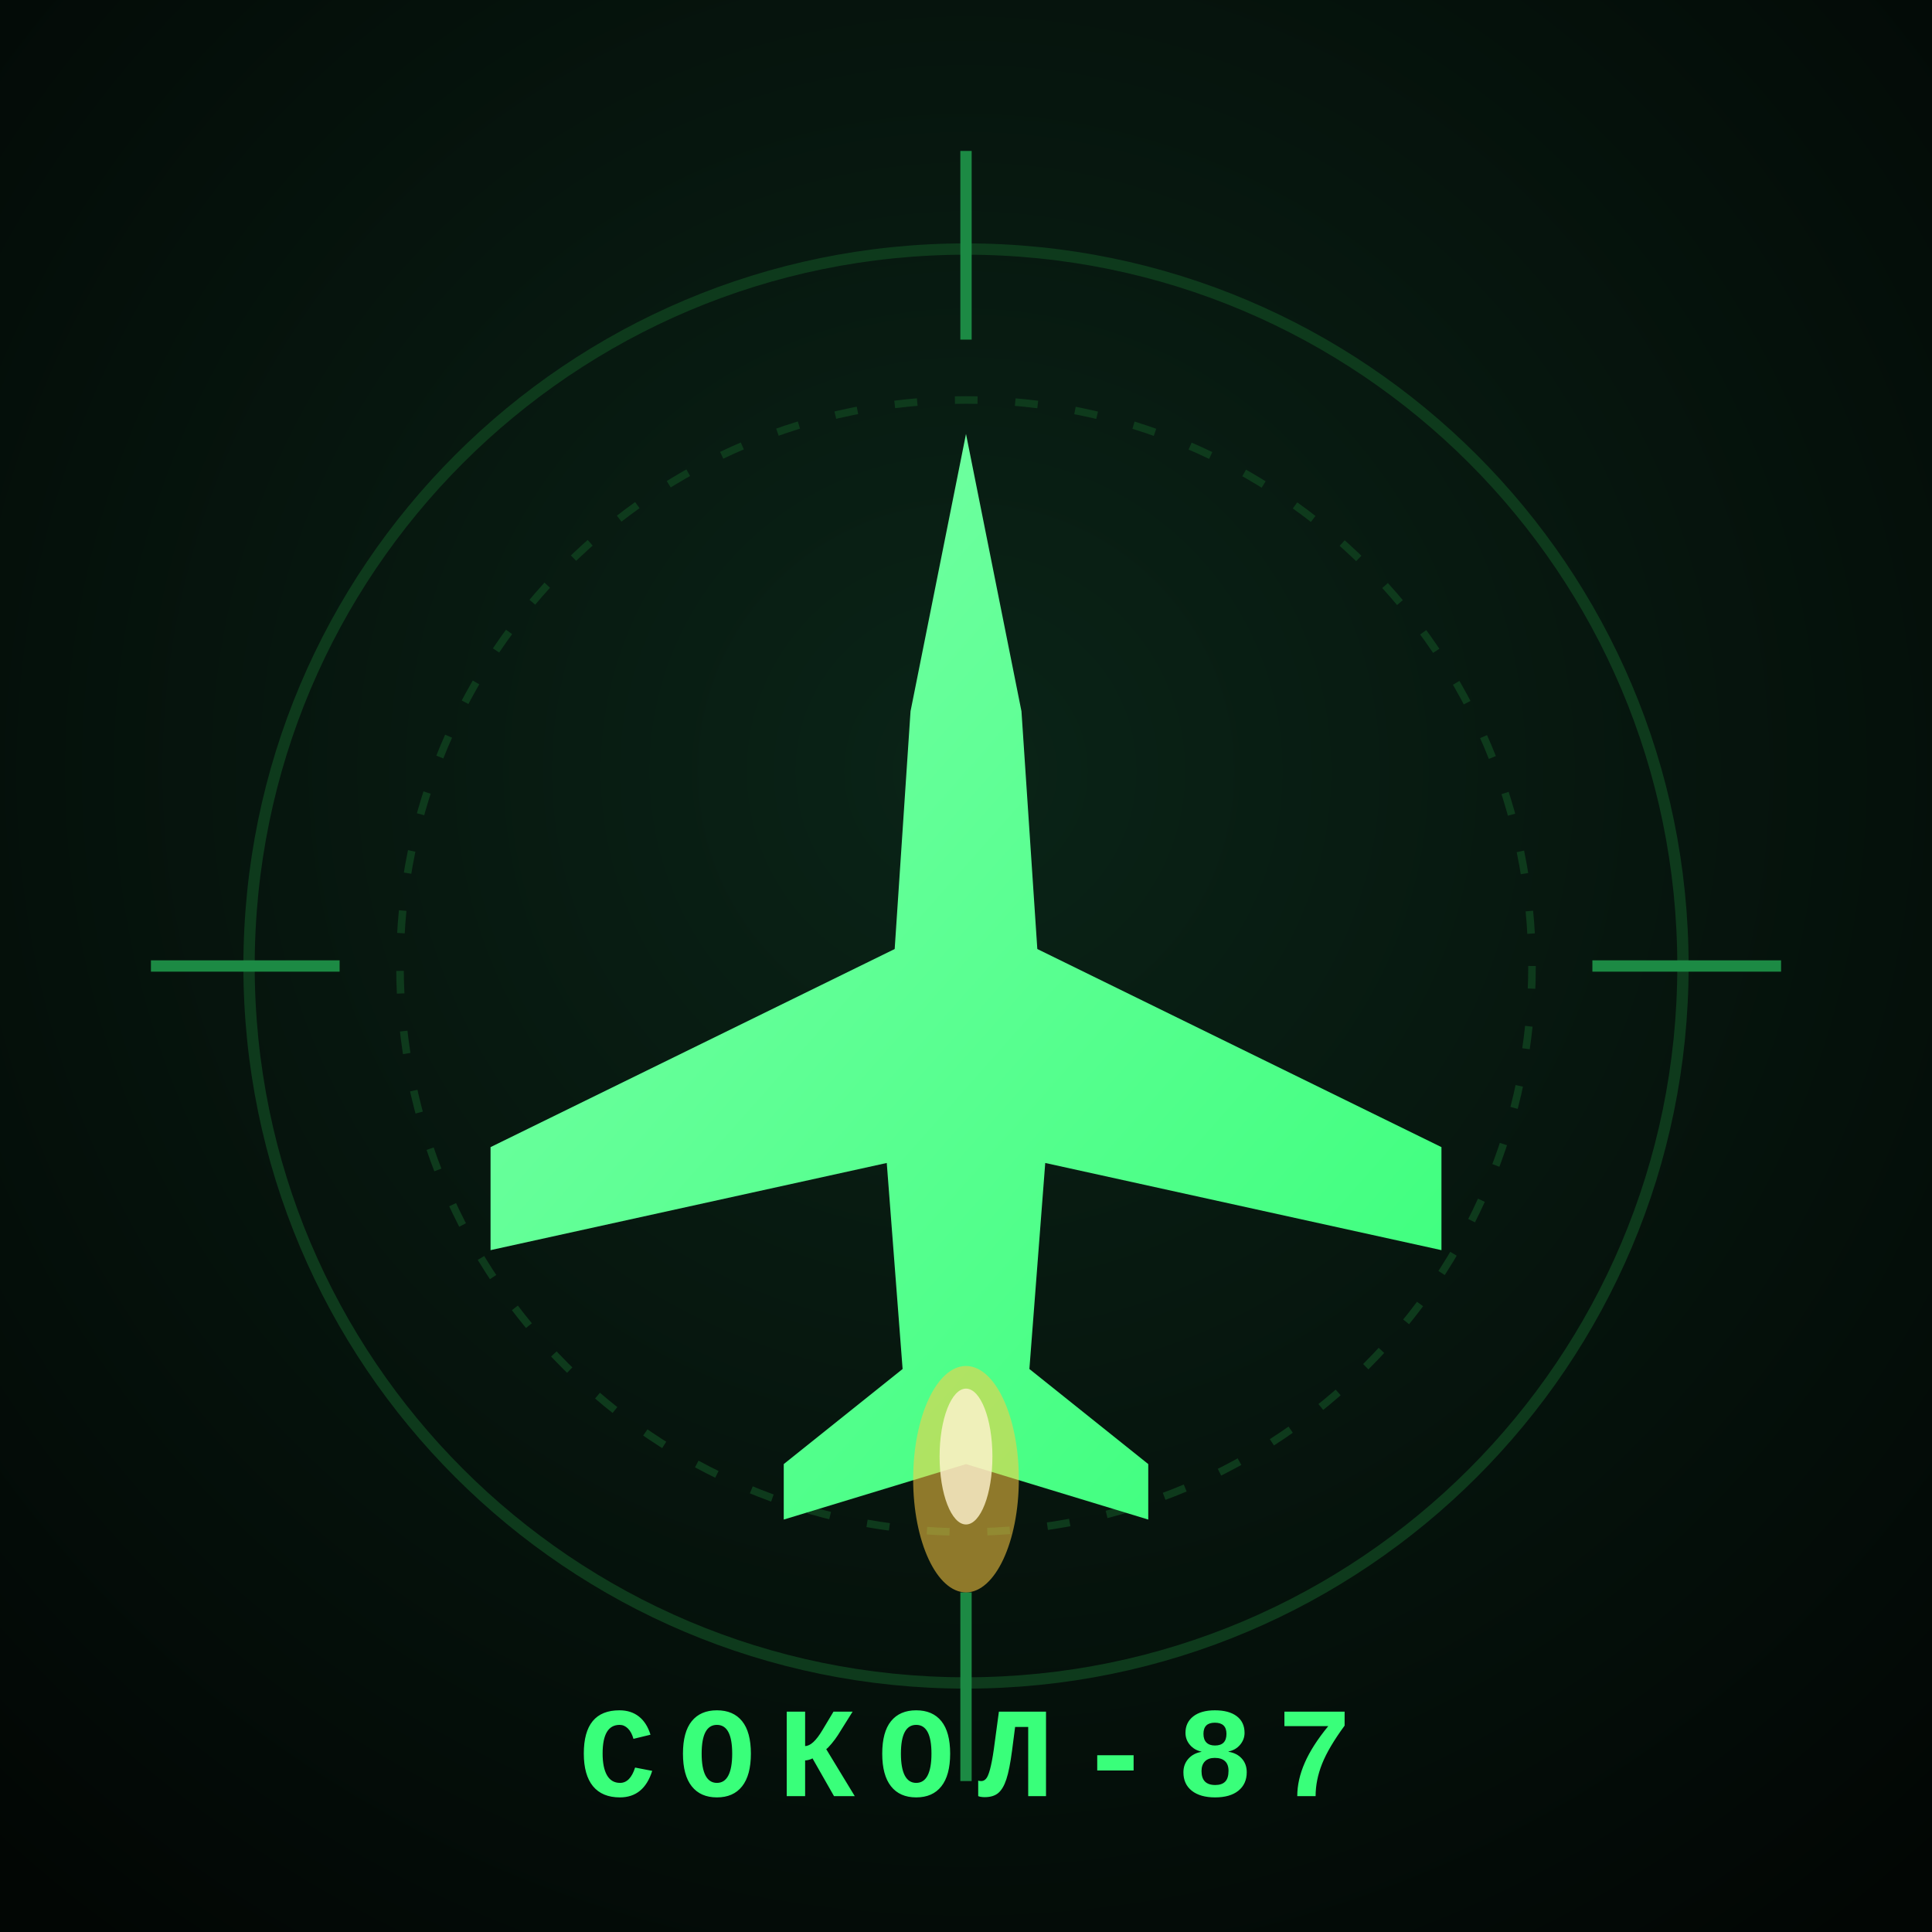
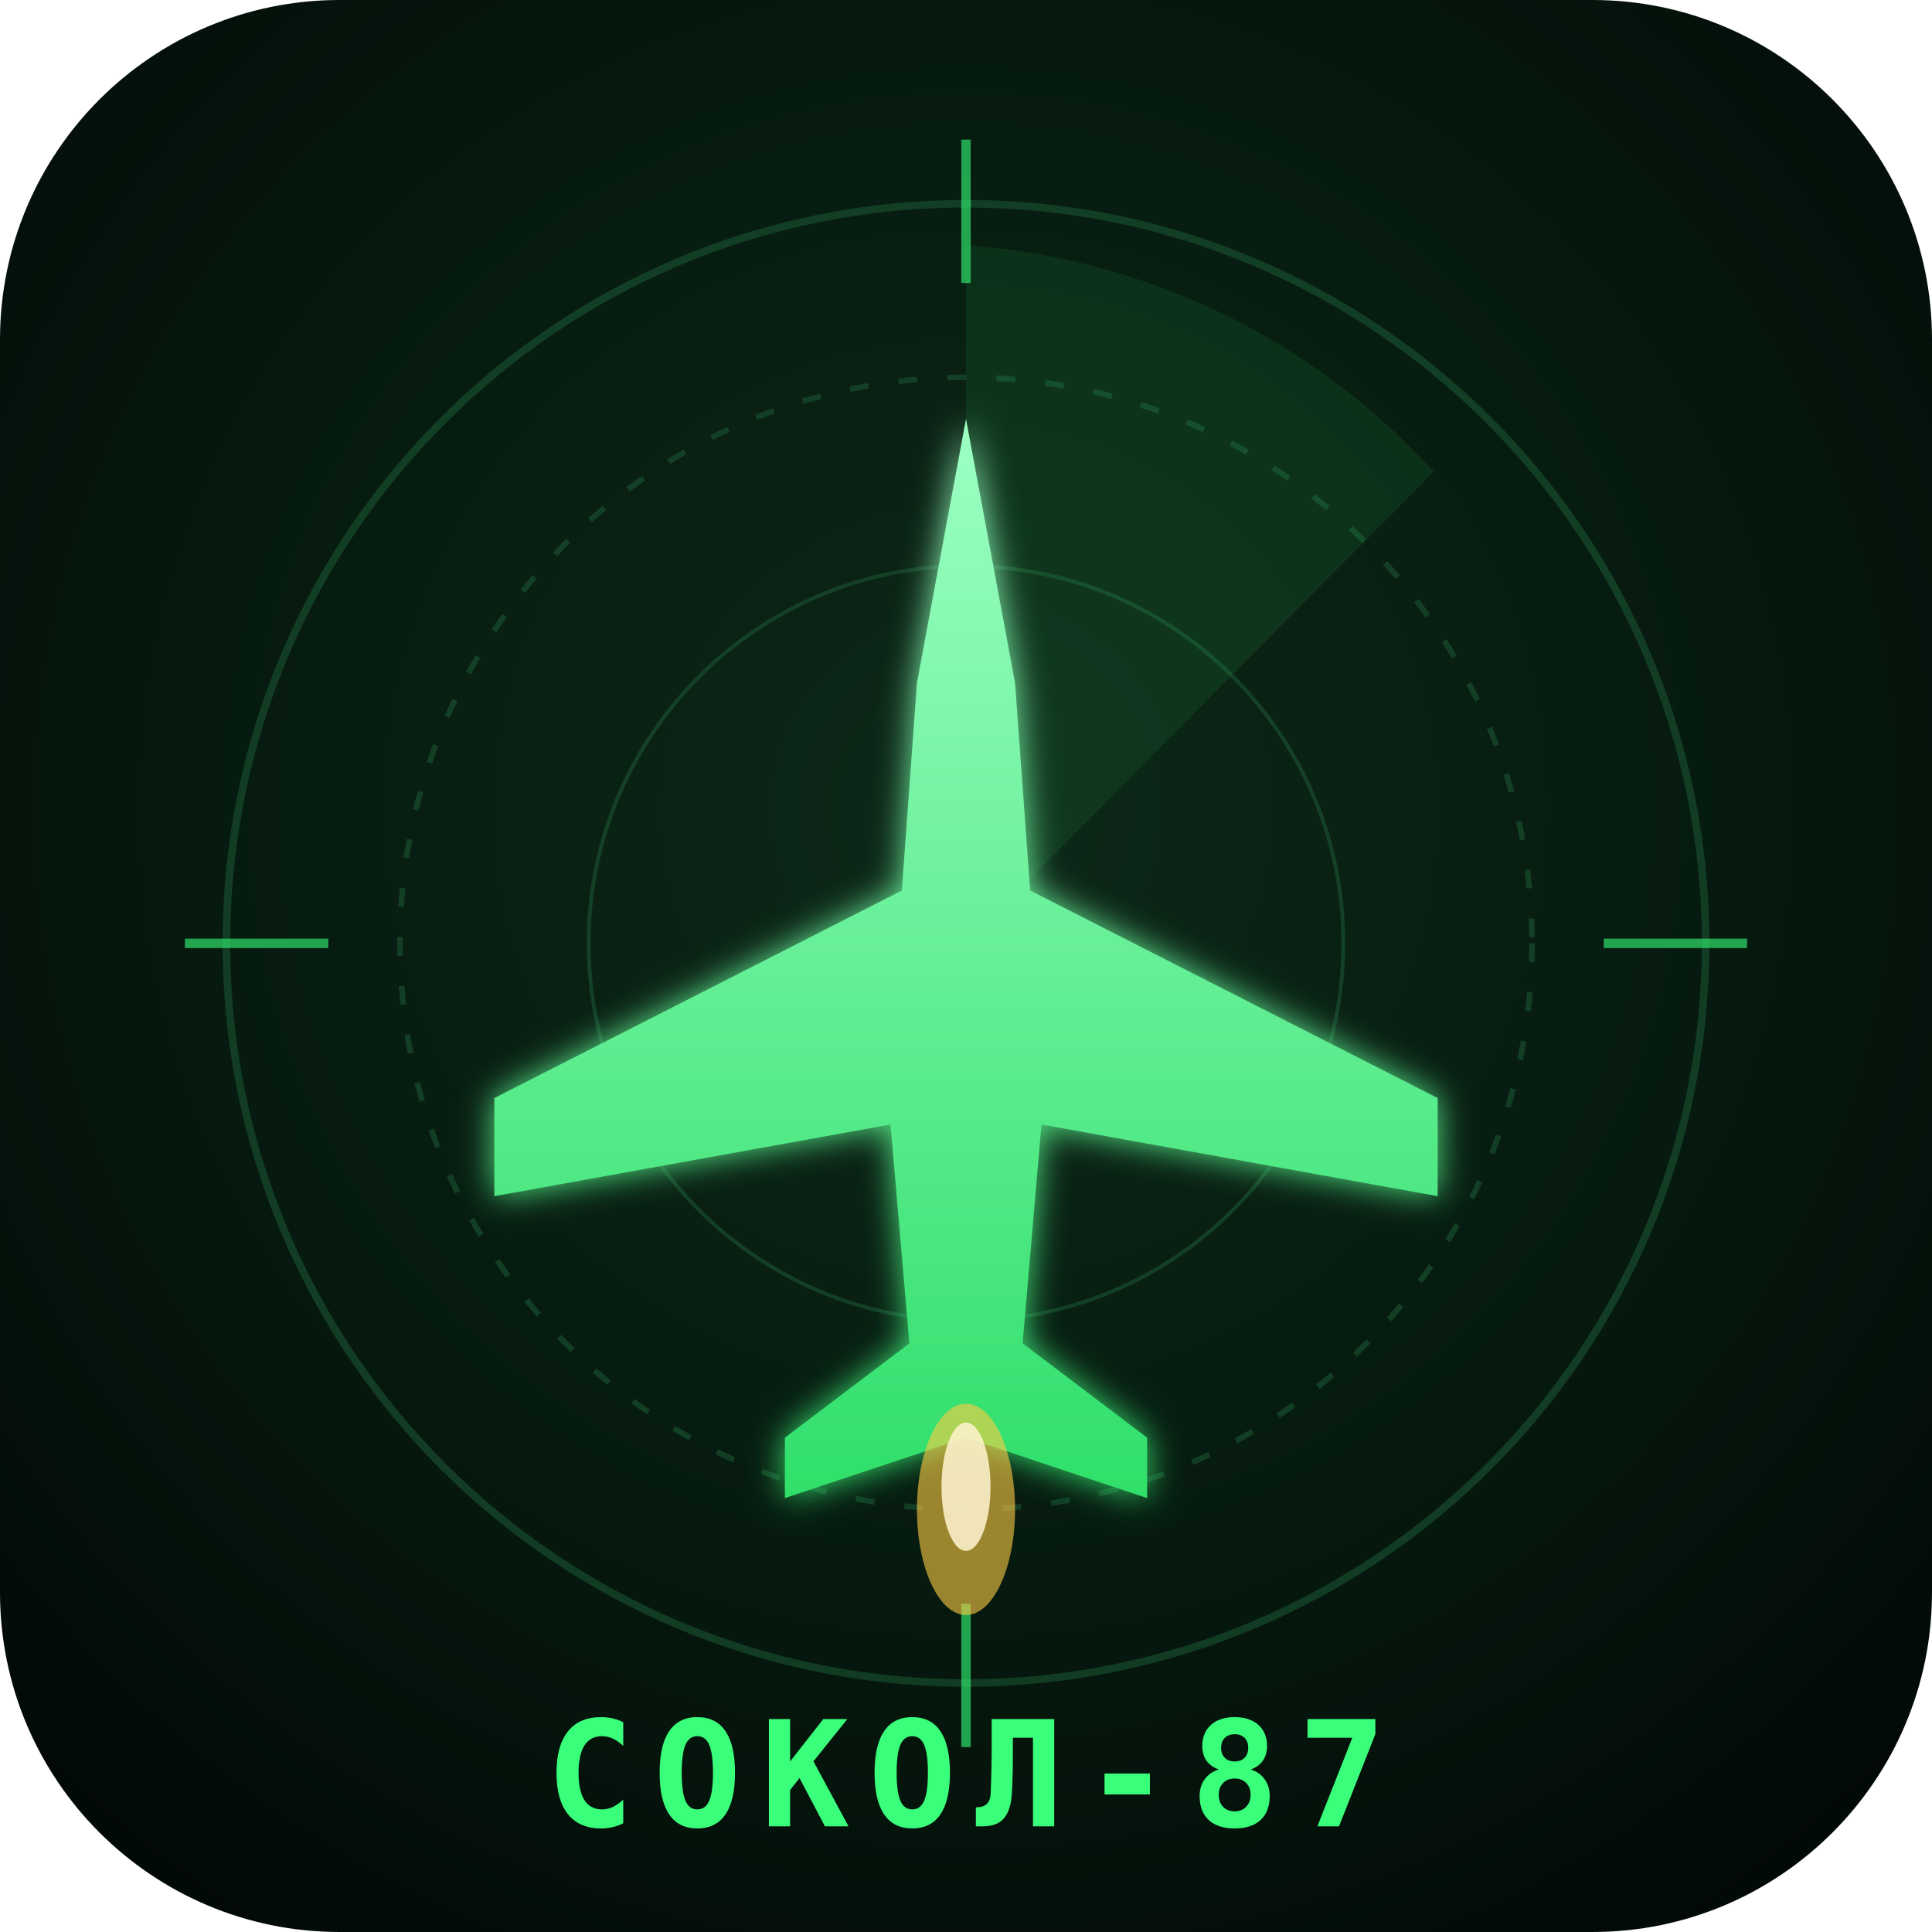
- <svg xmlns="http://www.w3.org/2000/svg" width="512" height="512" viewBox="0 0 512 512">
+ <svg xmlns="http://www.w3.org/2000/svg" width="1024" height="1024" viewBox="0 0 1024 1024">
  <defs>
-     <radialGradient id="bg" cx="50%" cy="40%" r="75%">
-       <stop offset="0%" stop-color="#0a2417" />
-       <stop offset="100%" stop-color="#020604" />
+     <radialGradient id="bg" cx="50%" cy="42%" r="72%">
+       <stop offset="0%" stop-color="#0d2818" />
+       <stop offset="55%" stop-color="#061a0f" />
+       <stop offset="100%" stop-color="#020805" />
    </radialGradient>
-     <linearGradient id="jet" x1="0%" y1="0%" x2="100%" y2="100%">
-       <stop offset="0%" stop-color="#7dffaa" />
-       <stop offset="100%" stop-color="#39ff7a" />
+     <linearGradient id="jet" x1="0%" y1="0%" x2="0%" y2="100%">
+       <stop offset="0%" stop-color="#9dffc4" />
+       <stop offset="100%" stop-color="#2fdf6a" />
    </linearGradient>
+     <filter id="glow" x="-30%" y="-30%" width="160%" height="160%">
+       <feGaussianBlur stdDeviation="9" result="b" />
+       <feMerge>
+         <feMergeNode in="b" />
+         <feMergeNode in="SourceGraphic" />
+       </feMerge>
+     </filter>
  </defs>
-   <rect width="512" height="512" fill="url(#bg)" />
-   <circle cx="256" cy="256" r="190" fill="none" stroke="#0e3a1c" stroke-width="3" />
-   <circle cx="256" cy="256" r="150" fill="none" stroke="#0e3a1c" stroke-width="2" stroke-dasharray="6 10" />
-   <line x1="256" y1="40" x2="256" y2="90" stroke="#1c8a44" stroke-width="3" />
-   <line x1="256" y1="422" x2="256" y2="472" stroke="#1c8a44" stroke-width="3" />
-   <line x1="40" y1="256" x2="90" y2="256" stroke="#1c8a44" stroke-width="3" />
-   <line x1="422" y1="256" x2="472" y2="256" stroke="#1c8a44" stroke-width="3" />
-   <g fill="url(#jet)" transform="translate(256 262) scale(1.05)">
-     <path d="M 0 -140              L 14 -70              L 18 -10              L 120 40              L 120 66              L 20 44              L 16 96              L 46 120              L 46 134              L 0 120              L -46 134              L -46 120              L -16 96              L -20 44              L -120 66              L -120 40              L -18 -10              L -14 -70              Z" />
+   <rect width="1024" height="1024" rx="180" fill="url(#bg)" />
+   <g stroke="#1c5a34" fill="none" opacity="0.55">
+     <circle cx="512" cy="500" r="392" stroke-width="4" />
+     <circle cx="512" cy="500" r="300" stroke-width="3" stroke-dasharray="10 16" />
+     <circle cx="512" cy="500" r="200" stroke-width="2" />
  </g>
-   <ellipse cx="256" cy="392" rx="14" ry="30" fill="#ffcc44" opacity="0.55" />
-   <ellipse cx="256" cy="386" rx="7" ry="18" fill="#fff4d0" opacity="0.8" />
-   <text x="256" y="476" font-family="Courier New, monospace" font-size="34" font-weight="bold" fill="#39ff7a" text-anchor="middle" letter-spacing="6">СОКОЛ-87</text>
+   <g stroke="#2fdf6a" stroke-width="5" opacity="0.7">
+     <line x1="512" y1="74" x2="512" y2="150" />
+     <line x1="512" y1="850" x2="512" y2="926" />
+     <line x1="98" y1="500" x2="174" y2="500" />
+     <line x1="850" y1="500" x2="926" y2="500" />
+   </g>
+   <path d="M512 500 L512 130 A370 370 0 0 1 760 250 Z" fill="#2fdf6a" opacity="0.10" />
+   <g fill="url(#jet)" filter="url(#glow)" transform="translate(512 512)">
+     <path d="M0 -290 L26 -150 L34 -40 L250 70 L250 122 L40 84 L30 200 L96 250 L96 282 L0 250 L-96 282 L-96 250 L-30 200 L-40 84 L-250 122 L-250 70 L-34 -40 L-26 -150 Z" />
+   </g>
+   <ellipse cx="512" cy="800" rx="26" ry="56" fill="#ffcc44" opacity="0.6" />
+   <ellipse cx="512" cy="788" rx="13" ry="34" fill="#fff4d0" opacity="0.85" />
+   <text x="512" y="968" font-family="monospace" font-size="78" font-weight="bold" fill="#3aff7a" text-anchor="middle" letter-spacing="10">СОКОЛ-87</text>
</svg>
